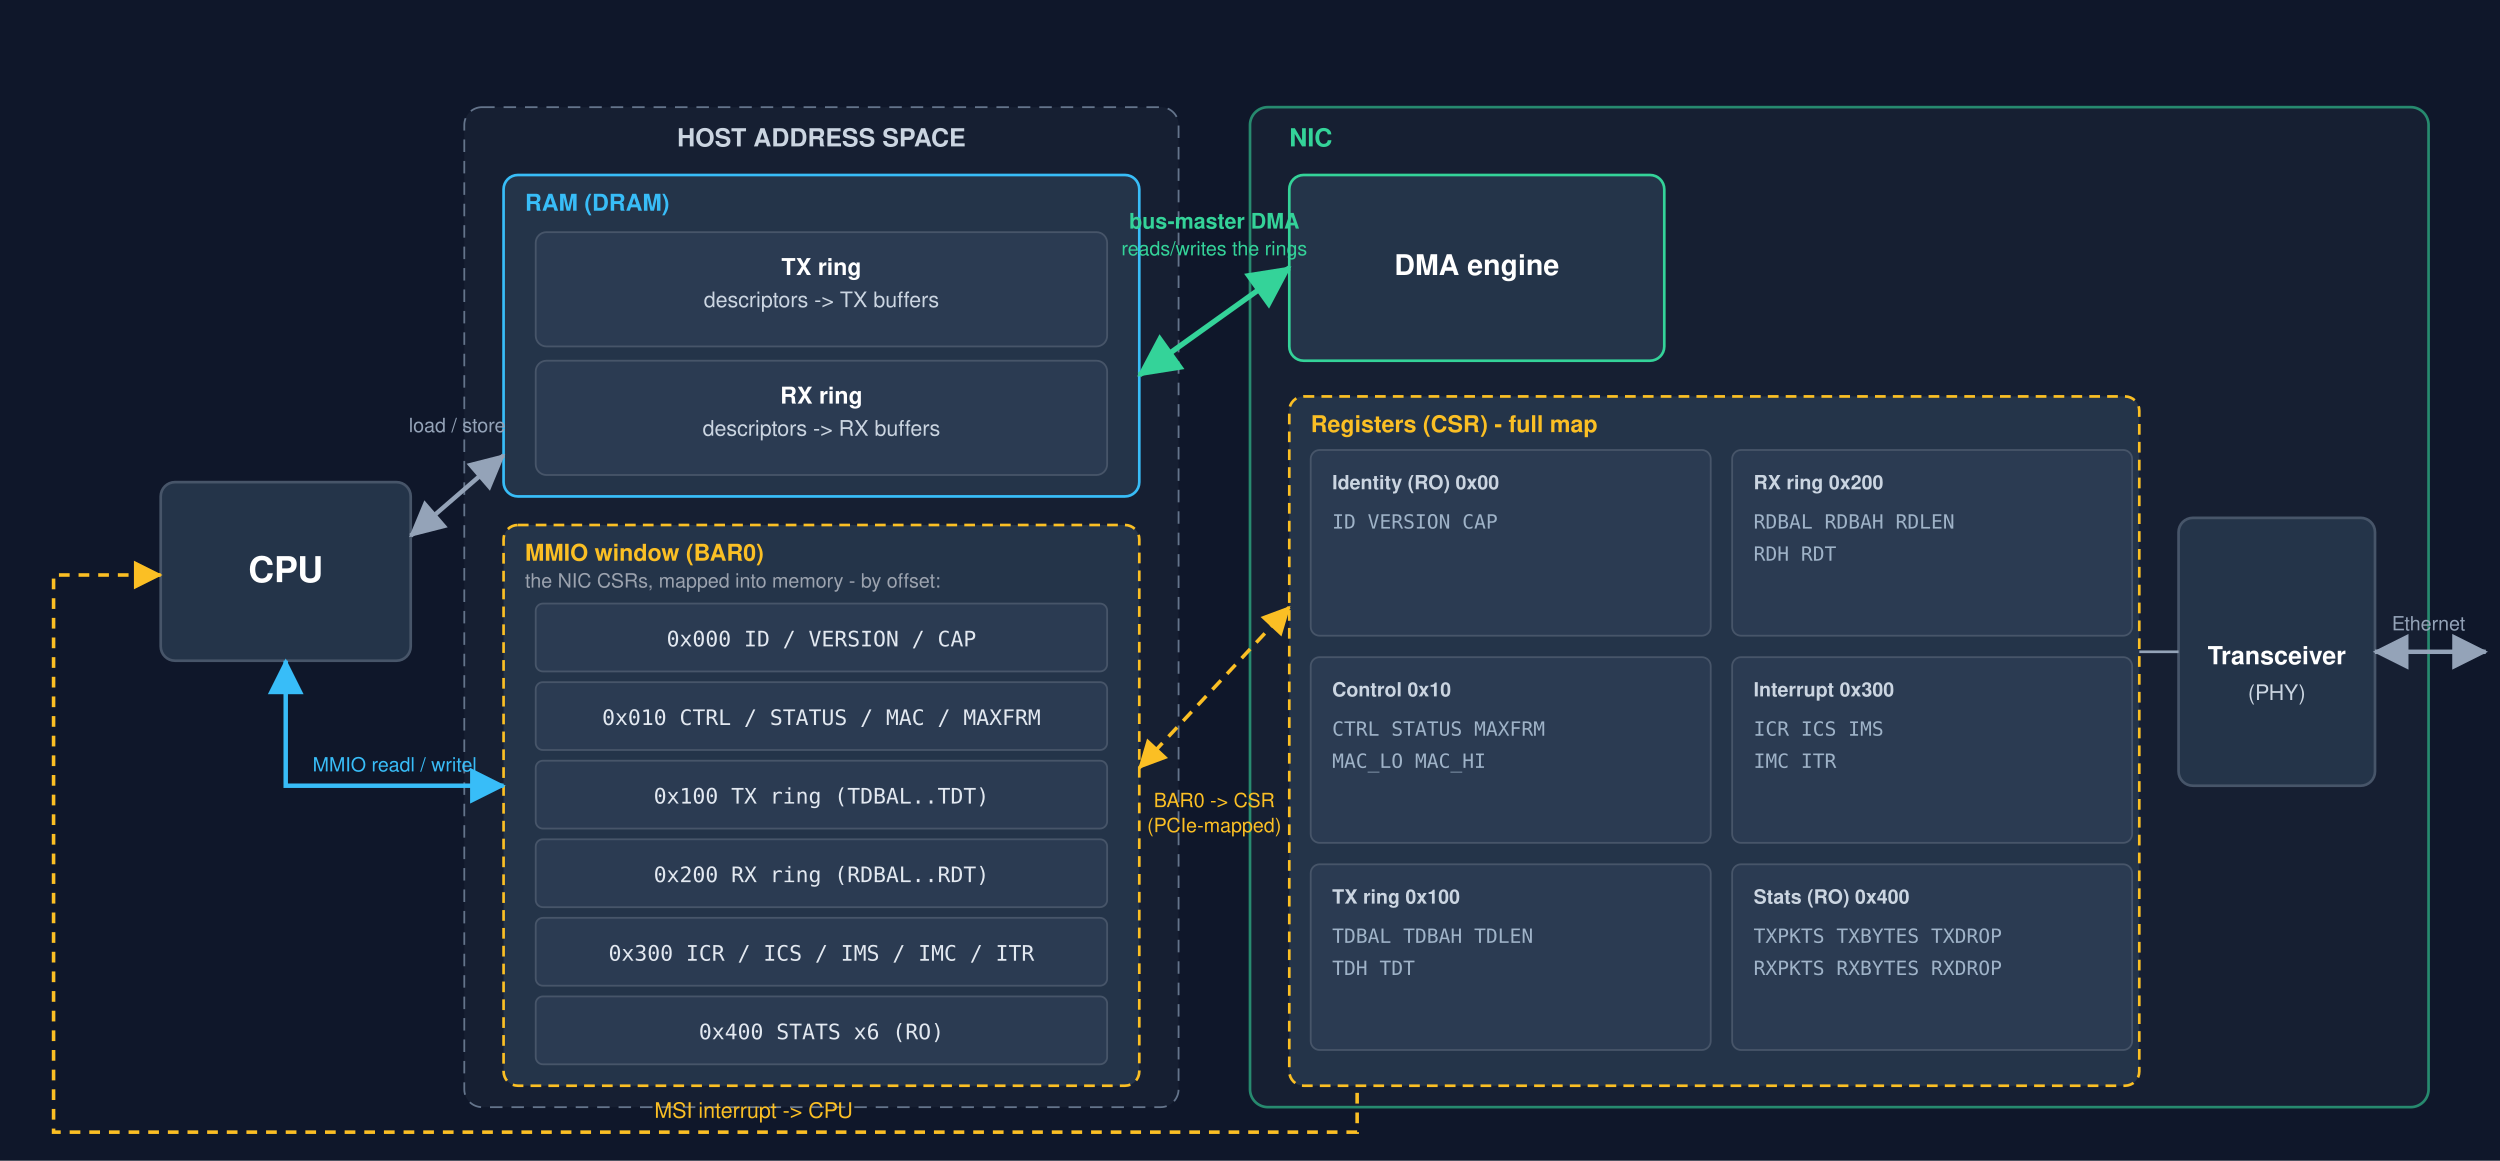
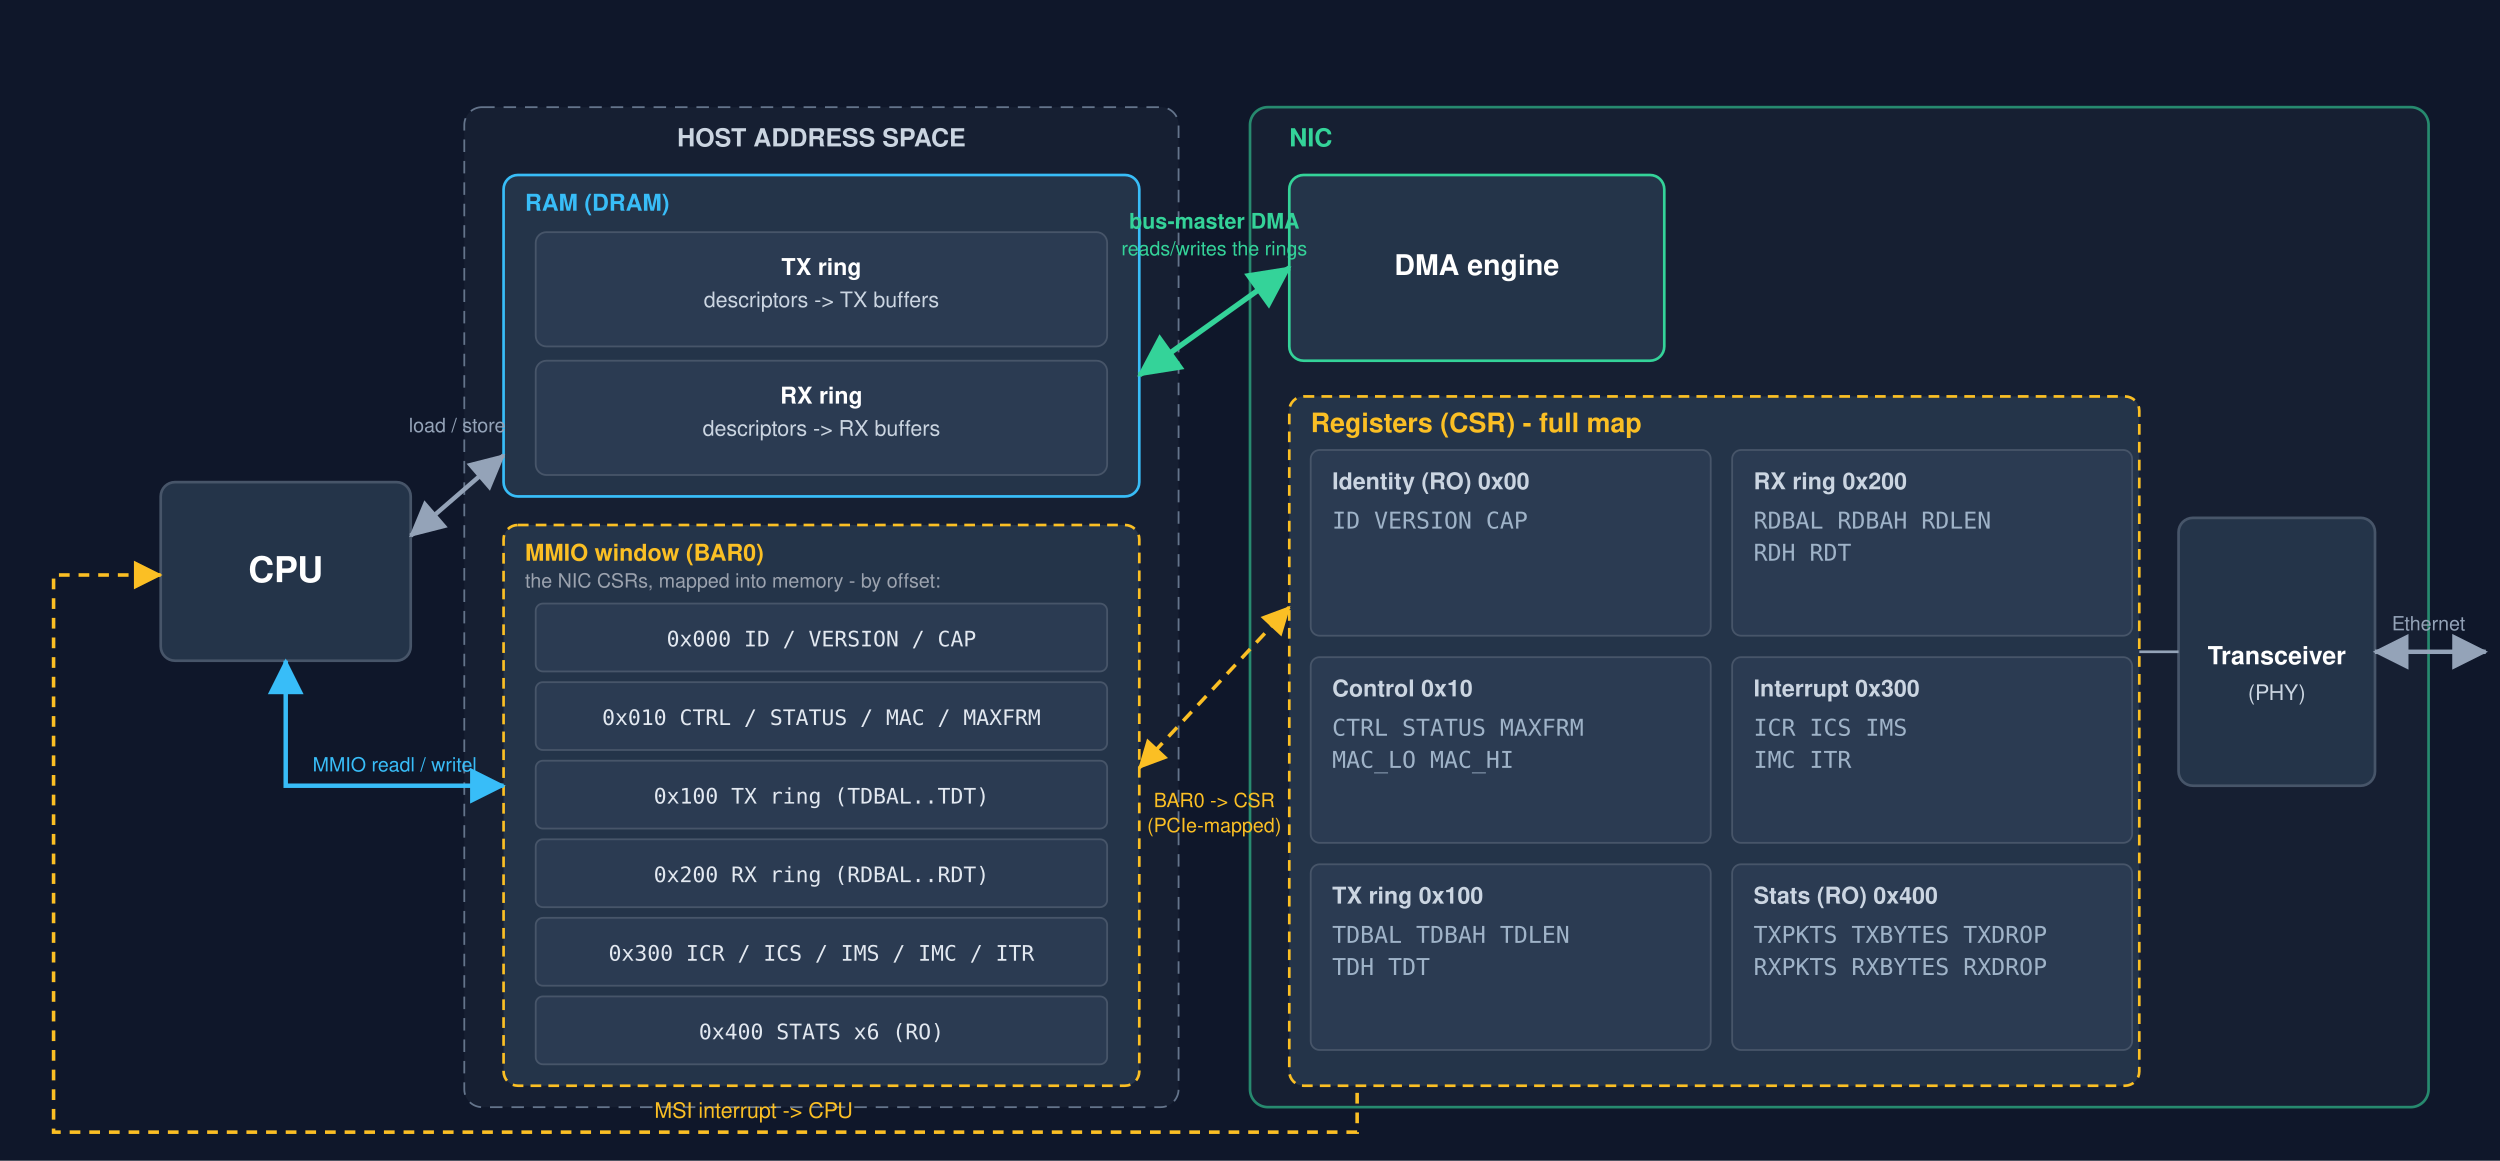
<svg xmlns="http://www.w3.org/2000/svg" viewBox="-60 0 1400 650" width="1400" height="650" font-family="Segoe UI, Helvetica, Arial, sans-serif" role="img" aria-label="The CPU accesses RAM directly and the NIC registers through the BAR0 MMIO window; the NIC DMA engine reads and writes the rings in RAM; the transceiver drives the wire">
  <defs>
    <marker id="hg" markerWidth="10" markerHeight="10" refX="7.5" refY="4" orient="auto-start-reverse">
      <path d="M0,0 L8,4 L0,8 z" fill="#94a3b8" />
    </marker>
    <marker id="hb" markerWidth="10" markerHeight="10" refX="7.5" refY="4" orient="auto-start-reverse">
      <path d="M0,0 L8,4 L0,8 z" fill="#38bdf8" />
    </marker>
    <marker id="hgr" markerWidth="10" markerHeight="10" refX="7.5" refY="4" orient="auto-start-reverse">
      <path d="M0,0 L8,4 L0,8 z" fill="#34d399" />
    </marker>
    <marker id="ha" markerWidth="10" markerHeight="10" refX="7.5" refY="4" orient="auto-start-reverse">
      <path d="M0,0 L8,4 L0,8 z" fill="#fbbf24" />
    </marker>
  </defs>
  <rect x="-60" y="0" width="1400" height="650" fill="#0f172a" />
  <rect x="30" y="270" width="140" height="100" rx="8" fill="#243449" stroke="#475569" stroke-width="1.5" />
  <text x="100" y="326" text-anchor="middle" fill="#fff" font-size="20" font-weight="700">CPU</text>
  <rect x="200" y="60" width="400" height="560" rx="10" fill="#1e293b" fill-opacity="0.5" stroke="#64748b" stroke-dasharray="7 5" />
  <text x="400" y="82" text-anchor="middle" fill="#cbd5e1" font-size="14" font-weight="700">HOST ADDRESS SPACE</text>
  <rect x="222" y="98" width="356" height="180" rx="8" fill="#243449" stroke="#38bdf8" stroke-width="1.5" />
  <text x="234" y="118" fill="#38bdf8" font-size="13" font-weight="700">RAM (DRAM)</text>
  <rect x="240" y="130" width="320" height="64" rx="6" fill="#2b3b52" stroke="#475569" />
  <text x="400" y="154" text-anchor="middle" fill="#fff" font-size="13" font-weight="700">TX ring</text>
  <text x="400" y="172" text-anchor="middle" fill="#cbd5e1" font-size="12">descriptors -&gt; TX buffers</text>
  <rect x="240" y="202" width="320" height="64" rx="6" fill="#2b3b52" stroke="#475569" />
  <text x="400" y="226" text-anchor="middle" fill="#fff" font-size="13" font-weight="700">RX ring</text>
  <text x="400" y="244" text-anchor="middle" fill="#cbd5e1" font-size="12">descriptors -&gt; RX buffers</text>
  <rect x="222" y="294" width="356" height="314" rx="8" fill="#243449" stroke="#fbbf24" stroke-width="1.5" stroke-dasharray="6 4" />
  <text x="234" y="314" fill="#fbbf24" font-size="13" font-weight="700">MMIO window (BAR0)</text>
  <text x="234" y="329" fill="#9ca3af" font-size="11">the NIC CSRs, mapped into memory - by offset:</text>
  <g font-family="monospace" font-size="12" text-anchor="middle" fill="#e2e8f0">
    <rect x="240" y="338" width="320" height="38" rx="4" fill="#2b3b52" stroke="#475569" />
    <text x="400" y="362">0x000  ID / VERSION / CAP</text>
    <rect x="240" y="382" width="320" height="38" rx="4" fill="#2b3b52" stroke="#475569" />
    <text x="400" y="406">0x010  CTRL / STATUS / MAC / MAXFRM</text>
    <rect x="240" y="426" width="320" height="38" rx="4" fill="#2b3b52" stroke="#475569" />
    <text x="400" y="450">0x100  TX ring (TDBAL..TDT)</text>
    <rect x="240" y="470" width="320" height="38" rx="4" fill="#2b3b52" stroke="#475569" />
    <text x="400" y="494">0x200  RX ring (RDBAL..RDT)</text>
    <rect x="240" y="514" width="320" height="38" rx="4" fill="#2b3b52" stroke="#475569" />
    <text x="400" y="538">0x300  ICR / ICS / IMS / IMC / ITR</text>
    <rect x="240" y="558" width="320" height="38" rx="4" fill="#2b3b52" stroke="#475569" />
    <text x="400" y="582">0x400  STATS x6 (RO)</text>
  </g>
  <rect x="640" y="60" width="660" height="560" rx="10" fill="#1e293b" fill-opacity="0.5" stroke="#34d399" stroke-opacity="0.6" stroke-width="1.5" />
  <text x="662" y="82" fill="#34d399" font-size="14" font-weight="700">NIC</text>
  <rect x="662" y="98" width="210" height="104" rx="8" fill="#243449" stroke="#34d399" stroke-width="1.5" />
  <text x="767" y="154" text-anchor="middle" fill="#fff" font-size="16" font-weight="700">DMA engine</text>
  <rect x="662" y="222" width="476" height="386" rx="8" fill="#243449" stroke="#fbbf24" stroke-width="1.5" stroke-dasharray="6 4" />
-   <text x="674" y="242" fill="#fbbf24" font-size="13" font-weight="700">Registers (CSR) - full map</text>
-   <g font-size="11">
+   <text x="674" y="242" fill="#fbbf24" font-size="15" font-weight="700">Registers (CSR) - full map</text>
+   <g font-size="13">
    <rect x="674" y="252" width="224" height="104" rx="5" fill="#2b3b52" stroke="#475569" />
    <text x="686" y="274" fill="#cbd5e1" font-weight="700">Identity (RO)  0x00</text>
    <text x="686" y="296" fill="#9fb3c8" font-family="monospace">ID   VERSION   CAP</text>
    <rect x="674" y="368" width="224" height="104" rx="5" fill="#2b3b52" stroke="#475569" />
    <text x="686" y="390" fill="#cbd5e1" font-weight="700">Control  0x10</text>
    <text x="686" y="412" fill="#9fb3c8" font-family="monospace">CTRL  STATUS  MAXFRM</text>
    <text x="686" y="430" fill="#9fb3c8" font-family="monospace">MAC_LO  MAC_HI</text>
    <rect x="674" y="484" width="224" height="104" rx="5" fill="#2b3b52" stroke="#475569" />
    <text x="686" y="506" fill="#cbd5e1" font-weight="700">TX ring  0x100</text>
    <text x="686" y="528" fill="#9fb3c8" font-family="monospace">TDBAL  TDBAH  TDLEN</text>
    <text x="686" y="546" fill="#9fb3c8" font-family="monospace">TDH  TDT</text>
    <rect x="910" y="252" width="224" height="104" rx="5" fill="#2b3b52" stroke="#475569" />
    <text x="922" y="274" fill="#cbd5e1" font-weight="700">RX ring  0x200</text>
    <text x="922" y="296" fill="#9fb3c8" font-family="monospace">RDBAL  RDBAH  RDLEN</text>
    <text x="922" y="314" fill="#9fb3c8" font-family="monospace">RDH  RDT</text>
    <rect x="910" y="368" width="224" height="104" rx="5" fill="#2b3b52" stroke="#475569" />
    <text x="922" y="390" fill="#cbd5e1" font-weight="700">Interrupt  0x300</text>
    <text x="922" y="412" fill="#9fb3c8" font-family="monospace">ICR  ICS  IMS</text>
    <text x="922" y="430" fill="#9fb3c8" font-family="monospace">IMC  ITR</text>
    <rect x="910" y="484" width="224" height="104" rx="5" fill="#2b3b52" stroke="#475569" />
    <text x="922" y="506" fill="#cbd5e1" font-weight="700">Stats (RO)  0x400</text>
    <text x="922" y="528" fill="#9fb3c8" font-family="monospace">TXPKTS  TXBYTES  TXDROP</text>
    <text x="922" y="546" fill="#9fb3c8" font-family="monospace">RXPKTS  RXBYTES  RXDROP</text>
  </g>
  <rect x="1160" y="290" width="110" height="150" rx="8" fill="#243449" stroke="#475569" stroke-width="1.5" />
  <text x="1215" y="372" text-anchor="middle" fill="#fff" font-size="14" font-weight="700">Transceiver</text>
  <text x="1215" y="392" text-anchor="middle" fill="#cbd5e1" font-size="12">(PHY)</text>
  <line x1="1138" y1="365" x2="1160" y2="365" stroke="#94a3b8" stroke-width="1.5" />
  <line x1="170" y1="300" x2="222" y2="255" stroke="#94a3b8" stroke-width="2.5" marker-start="url(#hg)" marker-end="url(#hg)" />
  <text x="196" y="242" text-anchor="middle" fill="#94a3b8" font-size="11">load / store</text>
  <path d="M100,370 L100,440 L222,440" fill="none" stroke="#38bdf8" stroke-width="2.5" marker-start="url(#hb)" marker-end="url(#hb)" />
  <text x="161" y="432" text-anchor="middle" fill="#38bdf8" font-size="11">MMIO  readl / writel</text>
  <line x1="578" y1="430" x2="662" y2="340" stroke="#fbbf24" stroke-width="2" stroke-dasharray="7 5" marker-start="url(#ha)" marker-end="url(#ha)" />
  <text x="620" y="452" text-anchor="middle" fill="#fbbf24" font-size="11">BAR0 -&gt; CSR</text>
  <text x="620" y="466" text-anchor="middle" fill="#fbbf24" font-size="11">(PCIe-mapped)</text>
  <line x1="662" y1="150" x2="578" y2="210" stroke="#34d399" stroke-width="3" marker-start="url(#hgr)" marker-end="url(#hgr)" />
  <text x="620" y="128" text-anchor="middle" fill="#34d399" font-size="12" font-weight="700">bus-master DMA</text>
  <text x="620" y="143" text-anchor="middle" fill="#34d399" font-size="11">reads/writes the rings</text>
  <path d="M700,612 L700,634 L-30,634 L-30,322 L30,322" fill="none" stroke="#fbbf24" stroke-width="2" stroke-dasharray="6 5" marker-end="url(#ha)" />
  <text x="362" y="626" text-anchor="middle" fill="#fbbf24" font-size="12">MSI interrupt -&gt; CPU</text>
  <line x1="1270" y1="365" x2="1332" y2="365" stroke="#94a3b8" stroke-width="2.5" marker-start="url(#hg)" marker-end="url(#hg)" />
  <text x="1300" y="353" text-anchor="middle" fill="#94a3b8" font-size="11">Ethernet</text>
</svg>
